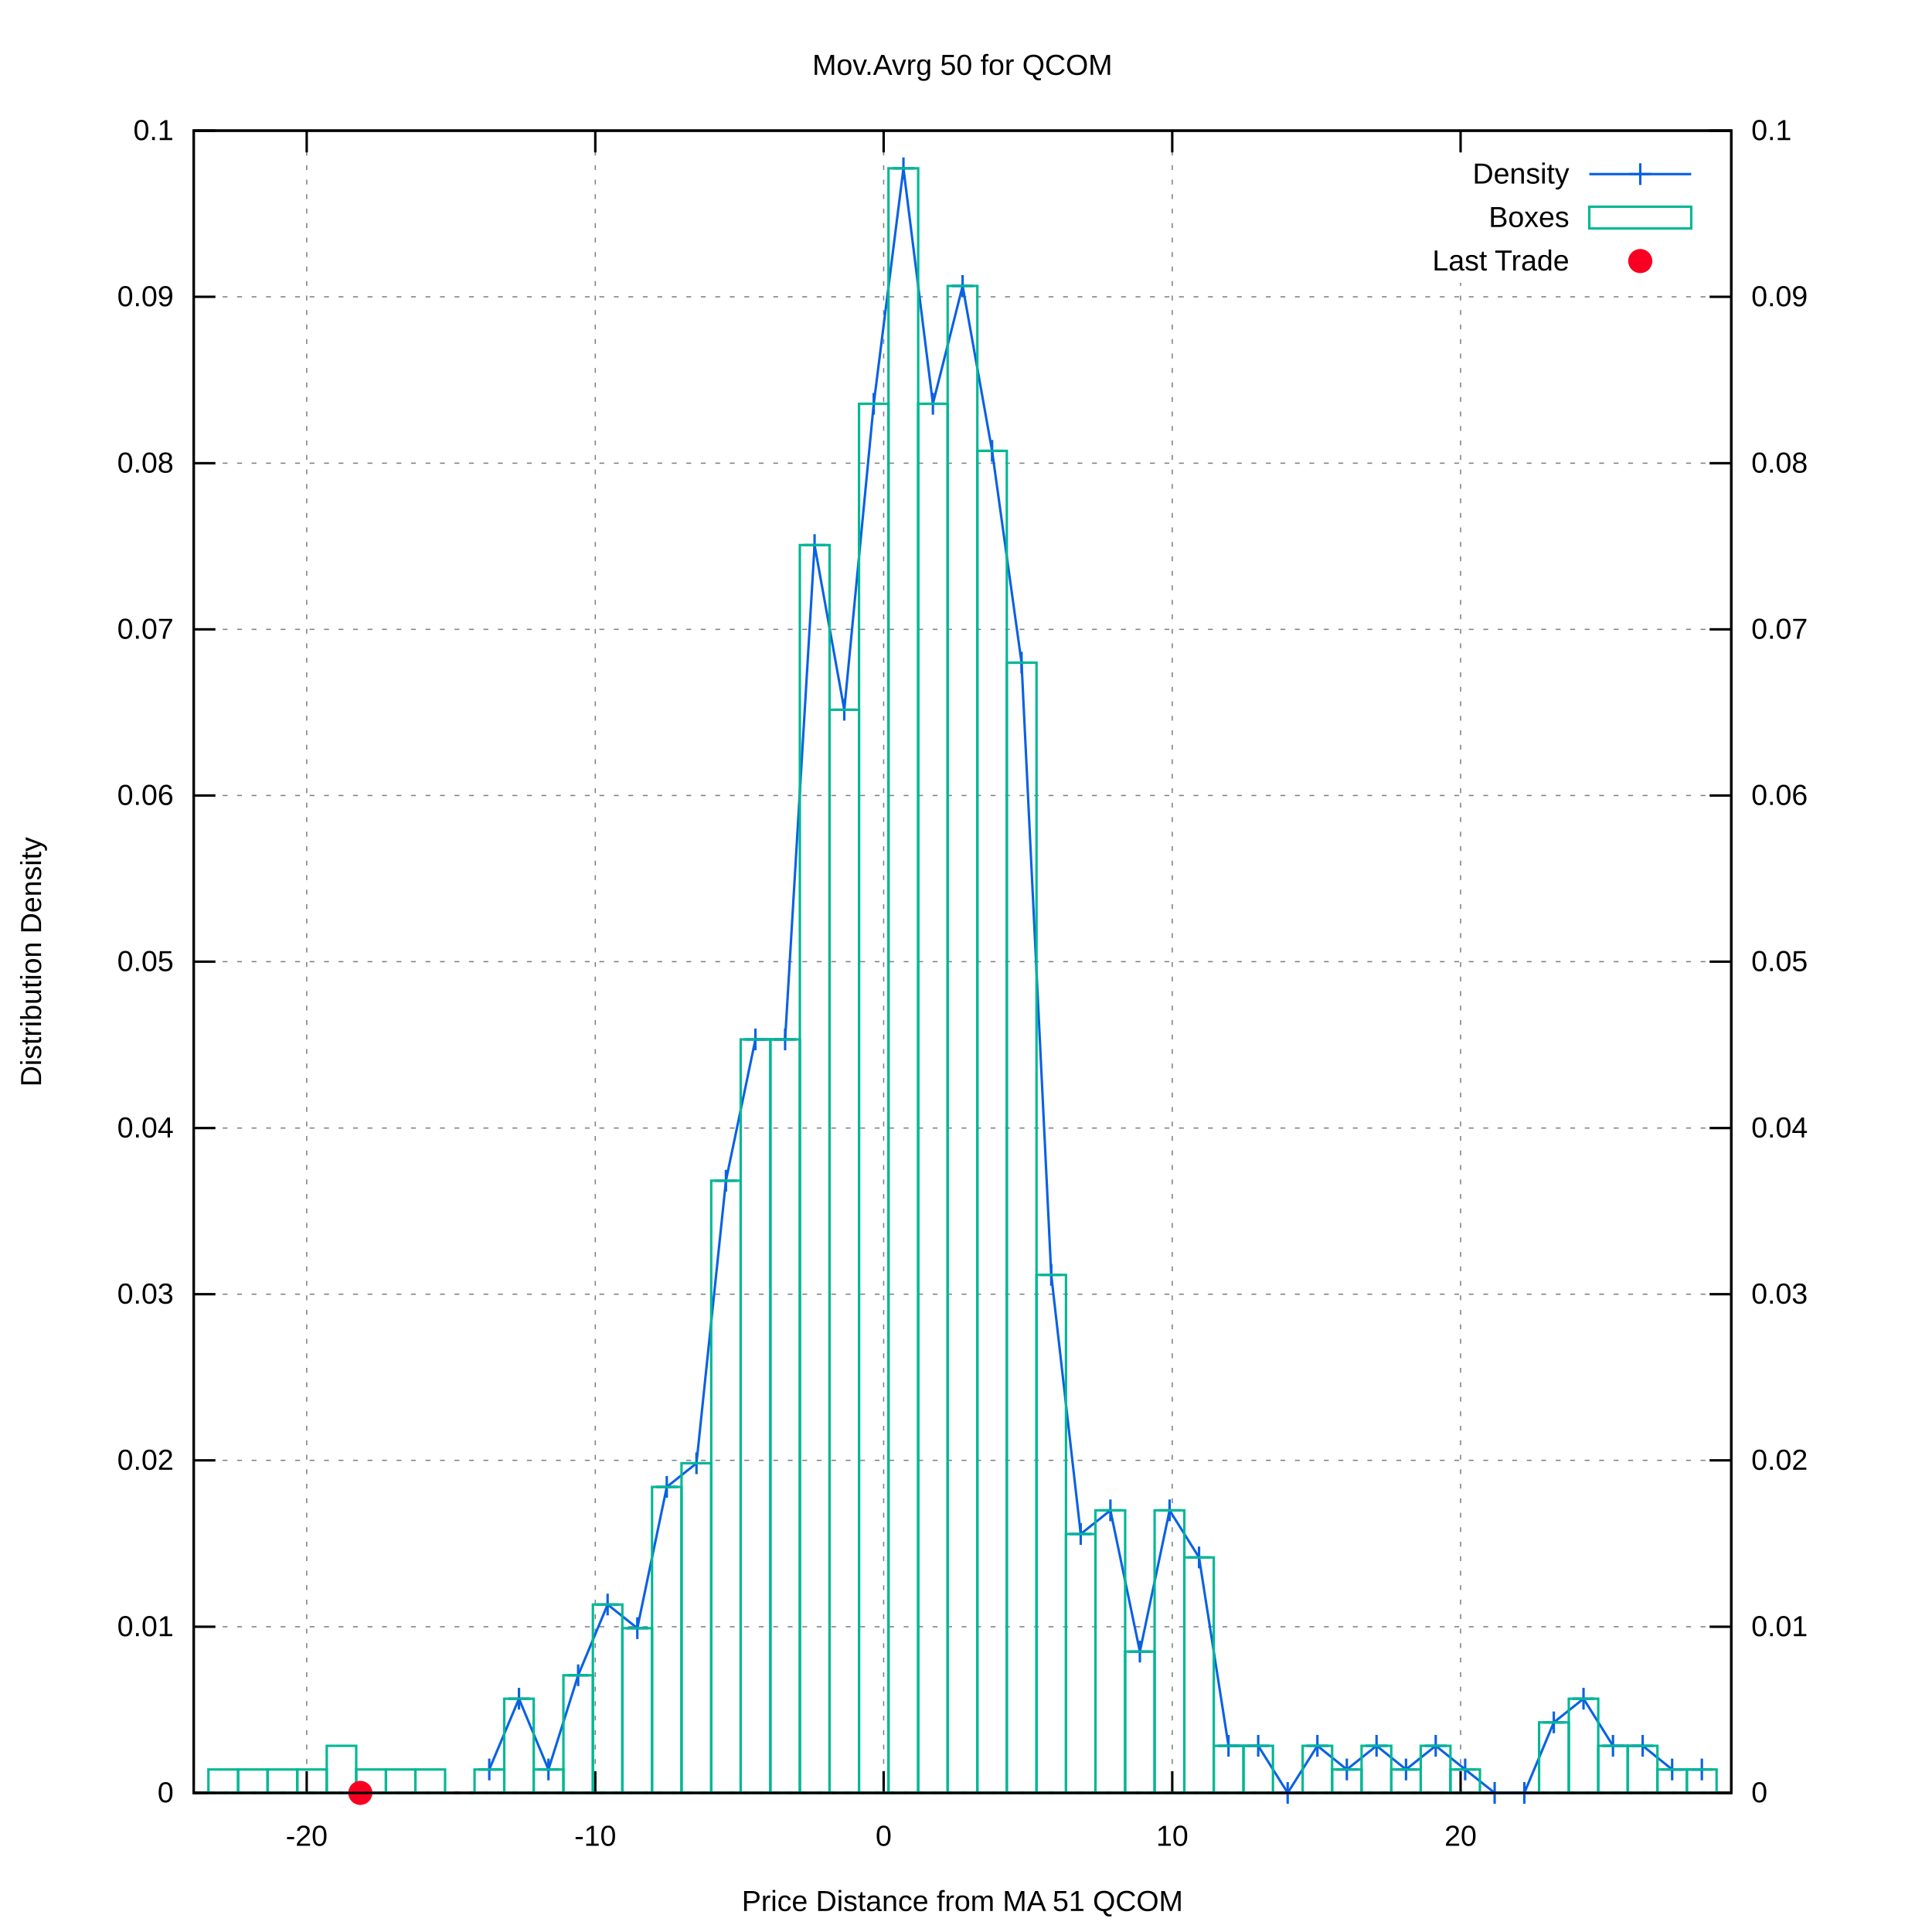
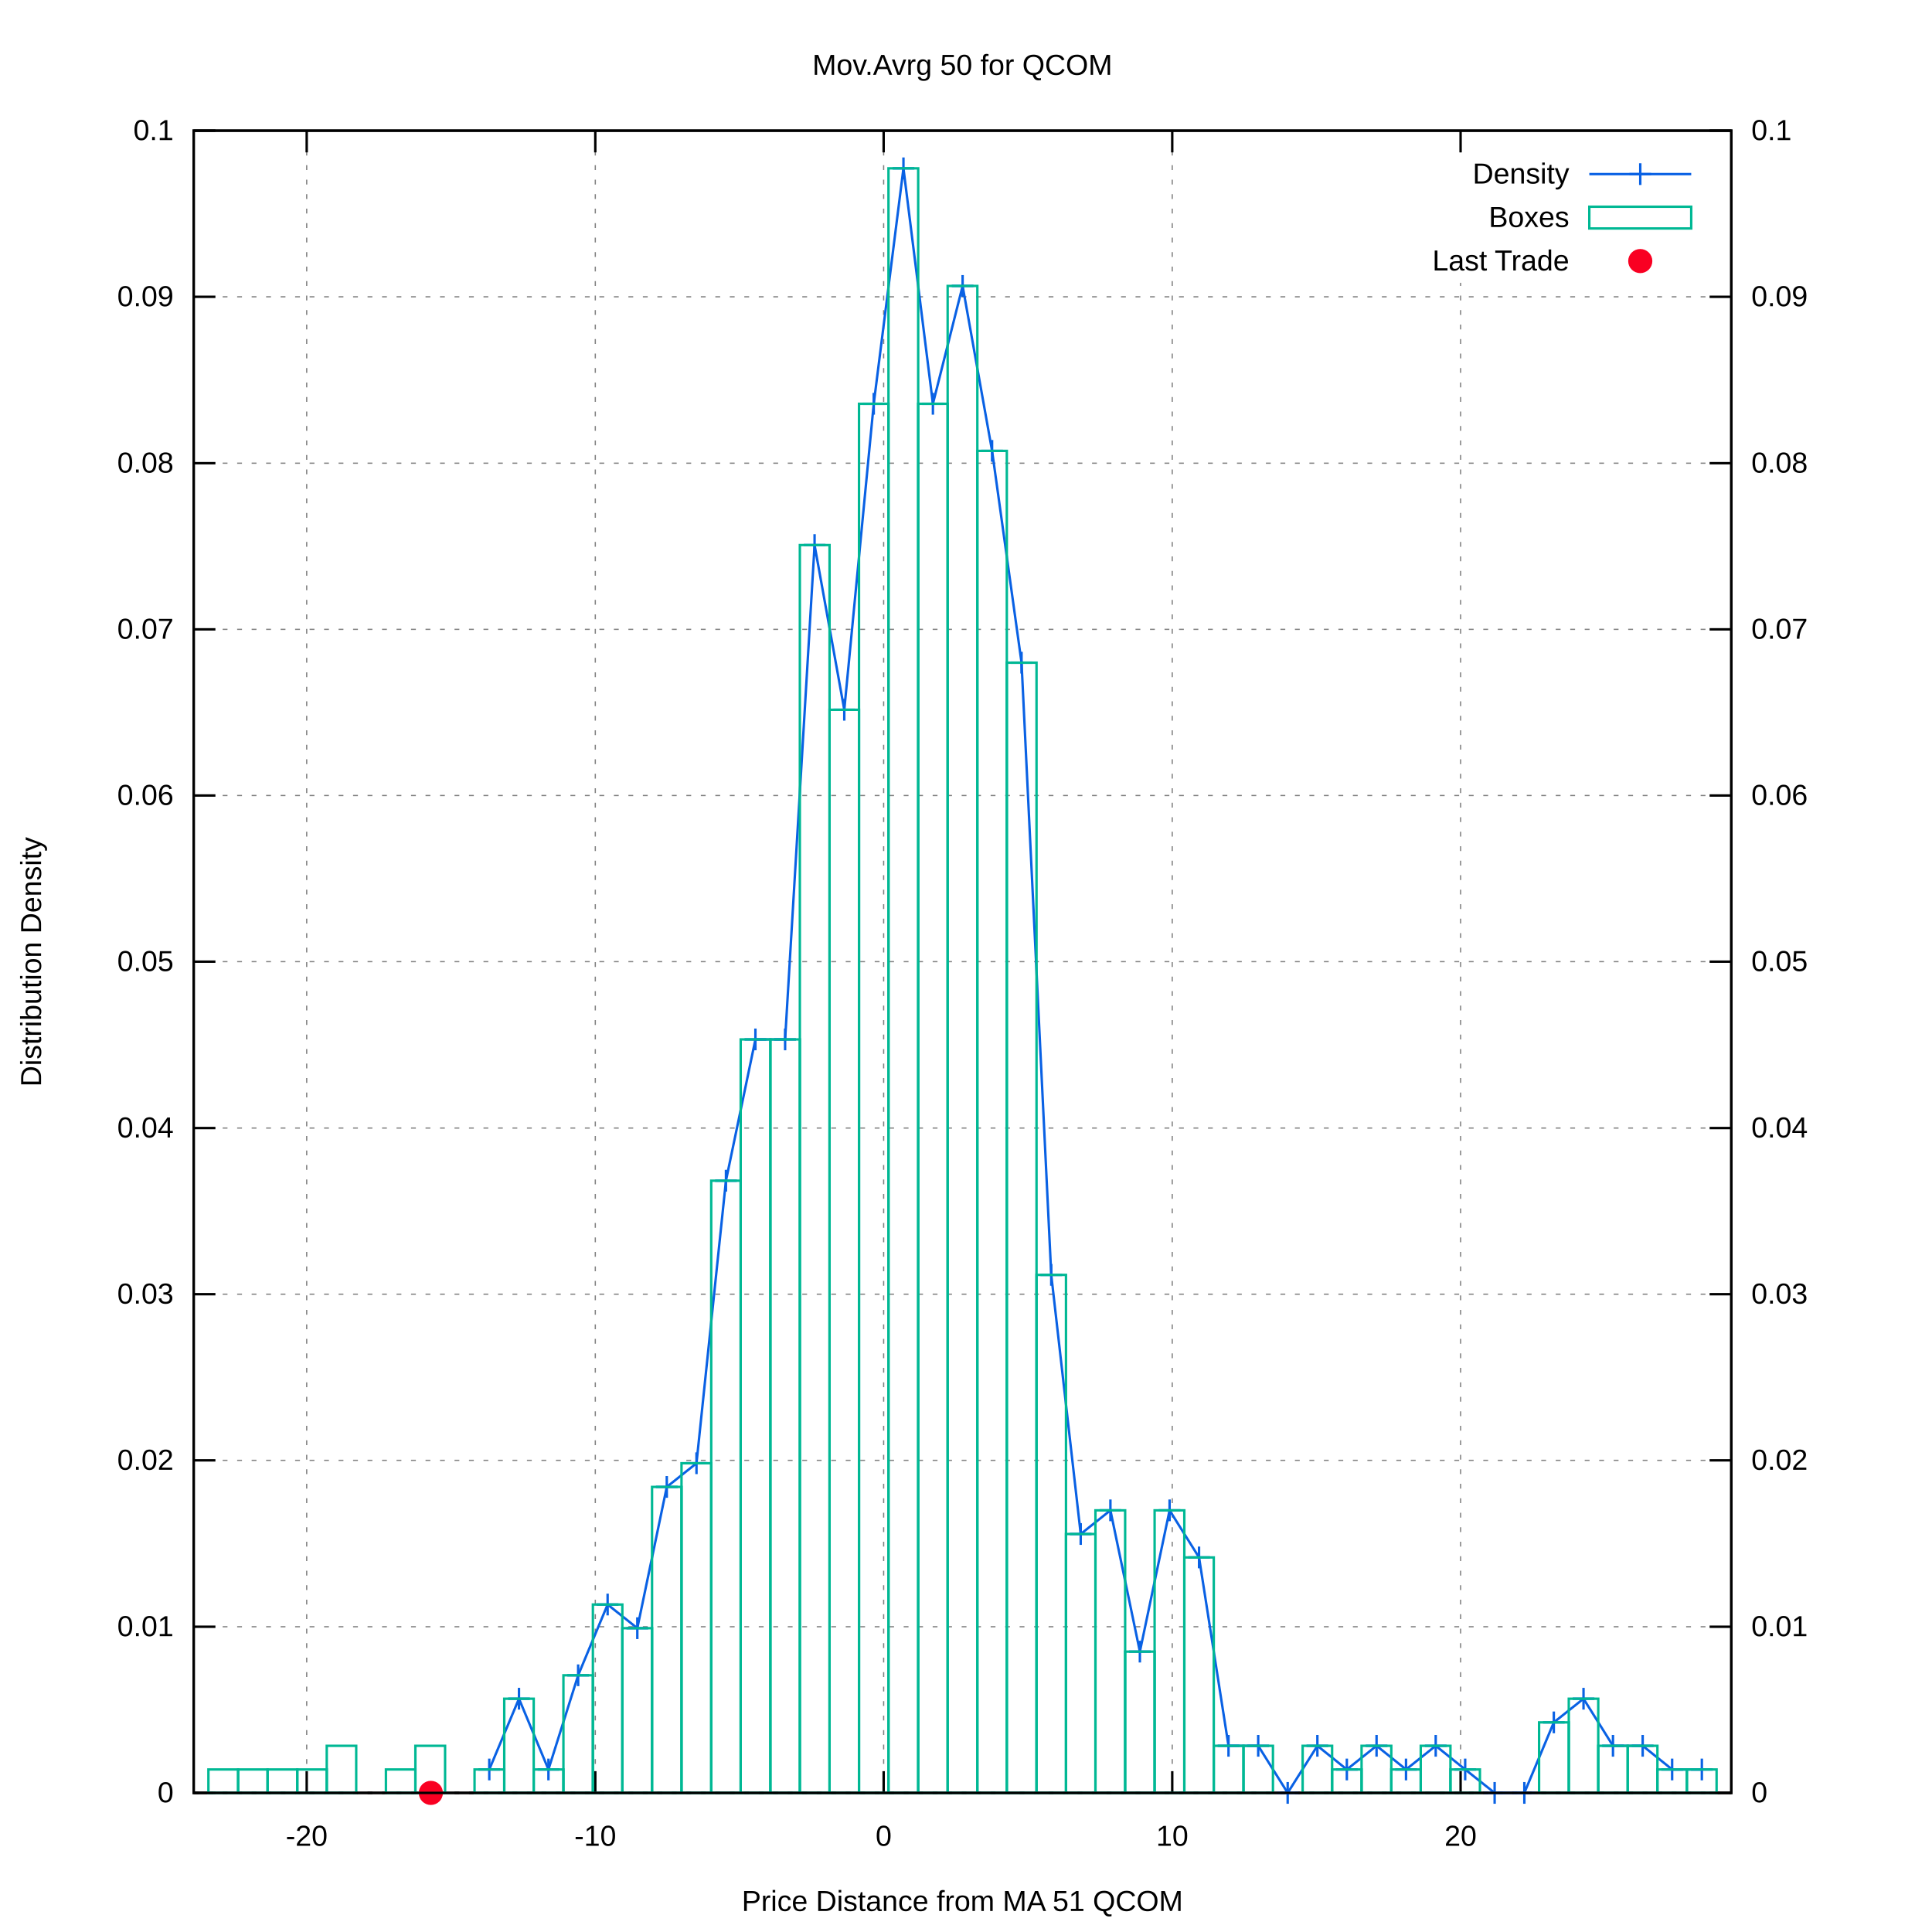
<svg xmlns="http://www.w3.org/2000/svg" xmlns:xlink="http://www.w3.org/1999/xlink" viewBox="0 0 800 800">
  <g id="gnuplot_canvas">
    <rect x="0" y="0" width="800" height="800" fill="#ffffff" />
    <defs>
      <circle id="gpDot" r="0.5" stroke-width="0.5" />
      <path id="gpPt0" stroke-width="0.222" stroke="currentColor" d="M-1,0 h2 M0,-1 v2" />
      <path id="gpPt1" stroke-width="0.222" stroke="currentColor" d="M-1,-1 L1,1 M1,-1 L-1,1" />
      <path id="gpPt2" stroke-width="0.222" stroke="currentColor" d="M-1,0 L1,0 M0,-1 L0,1 M-1,-1 L1,1 M-1,1 L1,-1" />
      <rect id="gpPt3" stroke-width="0.222" stroke="currentColor" x="-1" y="-1" width="2" height="2" />
      <rect id="gpPt4" stroke-width="0.222" stroke="currentColor" fill="currentColor" x="-1" y="-1" width="2" height="2" />
      <circle id="gpPt5" stroke-width="0.222" stroke="currentColor" cx="0" cy="0" r="1" />
      <use xlink:href="#gpPt5" id="gpPt6" fill="currentColor" stroke="none" />
      <path id="gpPt7" stroke-width="0.222" stroke="currentColor" d="M0,-1.33 L-1.33,0.67 L1.33,0.67 z" />
      <use xlink:href="#gpPt7" id="gpPt8" fill="currentColor" stroke="none" />
      <use xlink:href="#gpPt7" id="gpPt9" stroke="currentColor" transform="rotate(180)" />
      <use xlink:href="#gpPt9" id="gpPt10" fill="currentColor" stroke="none" />
      <use xlink:href="#gpPt3" id="gpPt11" stroke="currentColor" transform="rotate(45)" />
      <use xlink:href="#gpPt11" id="gpPt12" fill="currentColor" stroke="none" />
      <path id="gpPt13" stroke-width="0.222" stroke="currentColor" d="M0,1.330 L1.265,0.411 L0.782,-1.067 L-0.782,-1.076 L-1.265,0.411 z" />
      <use xlink:href="#gpPt13" id="gpPt14" fill="currentColor" stroke="none" />
      <filter id="textbox" filterUnits="objectBoundingBox" x="0" y="0" height="1" width="1">
        <feFlood flood-color="#FFFFFF" flood-opacity="1" result="bgnd" />
        <feComposite in="SourceGraphic" in2="bgnd" operator="atop" />
      </filter>
      <filter id="greybox" filterUnits="objectBoundingBox" x="0" y="0" height="1" width="1">
        <feFlood flood-color="lightgrey" flood-opacity="1" result="grey" />
        <feComposite in="SourceGraphic" in2="grey" operator="atop" />
      </filter>
    </defs>
    <g fill="none" color="#FFFFFF" stroke="black" stroke-width="1.00" stroke-linecap="butt" stroke-linejoin="miter">
</g>
    <g fill="none" color="black" stroke="currentColor" stroke-width="1.00" stroke-linecap="butt" stroke-linejoin="miter">
</g>
    <g fill="none" color="black" stroke="black" stroke-width="0.50" stroke-linecap="butt" stroke-linejoin="miter">
</g>
    <g fill="none" color="gray" stroke="currentColor" stroke-width="0.50" stroke-linecap="butt" stroke-linejoin="miter">
      <path stroke="gray" stroke-dasharray="2,4" class="gridline" d="M80.2,742.4 L716.9,742.4  " />
    </g>
    <g fill="none" color="gray" stroke="gray" stroke-width="1.00" stroke-linecap="butt" stroke-linejoin="miter">
</g>
    <g fill="none" color="black" stroke="currentColor" stroke-width="1.00" stroke-linecap="butt" stroke-linejoin="miter">
      <path stroke="black" d="M80.2,742.4 L89.2,742.4  " />
      <g transform="translate(71.9,746.3)" stroke="none" fill="black" font-family="arial" font-size="12.00" text-anchor="end">
        <text>
          <tspan font-family="arial"> 0</tspan>
        </text>
      </g>
    </g>
    <g fill="none" color="black" stroke="currentColor" stroke-width="1.00" stroke-linecap="butt" stroke-linejoin="miter">
</g>
    <g fill="none" color="black" stroke="black" stroke-width="0.50" stroke-linecap="butt" stroke-linejoin="miter">
</g>
    <g fill="none" color="gray" stroke="currentColor" stroke-width="0.50" stroke-linecap="butt" stroke-linejoin="miter">
      <path stroke="gray" stroke-dasharray="2,4" class="gridline" d="M80.2,673.6 L716.9,673.6  " />
    </g>
    <g fill="none" color="gray" stroke="gray" stroke-width="1.00" stroke-linecap="butt" stroke-linejoin="miter">
</g>
    <g fill="none" color="black" stroke="currentColor" stroke-width="1.00" stroke-linecap="butt" stroke-linejoin="miter">
      <path stroke="black" d="M80.2,673.6 L89.2,673.6  " />
      <g transform="translate(71.9,677.5)" stroke="none" fill="black" font-family="arial" font-size="12.00" text-anchor="end">
        <text>
          <tspan font-family="arial"> 0.01</tspan>
        </text>
      </g>
    </g>
    <g fill="none" color="black" stroke="currentColor" stroke-width="1.00" stroke-linecap="butt" stroke-linejoin="miter">
</g>
    <g fill="none" color="black" stroke="black" stroke-width="0.50" stroke-linecap="butt" stroke-linejoin="miter">
</g>
    <g fill="none" color="gray" stroke="currentColor" stroke-width="0.50" stroke-linecap="butt" stroke-linejoin="miter">
      <path stroke="gray" stroke-dasharray="2,4" class="gridline" d="M80.2,604.7 L716.9,604.7  " />
    </g>
    <g fill="none" color="gray" stroke="gray" stroke-width="1.00" stroke-linecap="butt" stroke-linejoin="miter">
</g>
    <g fill="none" color="black" stroke="currentColor" stroke-width="1.00" stroke-linecap="butt" stroke-linejoin="miter">
      <path stroke="black" d="M80.2,604.7 L89.2,604.7  " />
      <g transform="translate(71.9,608.6)" stroke="none" fill="black" font-family="arial" font-size="12.00" text-anchor="end">
        <text>
          <tspan font-family="arial"> 0.02</tspan>
        </text>
      </g>
    </g>
    <g fill="none" color="black" stroke="currentColor" stroke-width="1.00" stroke-linecap="butt" stroke-linejoin="miter">
</g>
    <g fill="none" color="black" stroke="black" stroke-width="0.50" stroke-linecap="butt" stroke-linejoin="miter">
</g>
    <g fill="none" color="gray" stroke="currentColor" stroke-width="0.50" stroke-linecap="butt" stroke-linejoin="miter">
      <path stroke="gray" stroke-dasharray="2,4" class="gridline" d="M80.2,535.9 L716.9,535.9  " />
    </g>
    <g fill="none" color="gray" stroke="gray" stroke-width="1.00" stroke-linecap="butt" stroke-linejoin="miter">
</g>
    <g fill="none" color="black" stroke="currentColor" stroke-width="1.00" stroke-linecap="butt" stroke-linejoin="miter">
      <path stroke="black" d="M80.2,535.9 L89.2,535.9  " />
      <g transform="translate(71.9,539.8)" stroke="none" fill="black" font-family="arial" font-size="12.00" text-anchor="end">
        <text>
          <tspan font-family="arial"> 0.03</tspan>
        </text>
      </g>
    </g>
    <g fill="none" color="black" stroke="currentColor" stroke-width="1.00" stroke-linecap="butt" stroke-linejoin="miter">
</g>
    <g fill="none" color="black" stroke="black" stroke-width="0.50" stroke-linecap="butt" stroke-linejoin="miter">
</g>
    <g fill="none" color="gray" stroke="currentColor" stroke-width="0.50" stroke-linecap="butt" stroke-linejoin="miter">
      <path stroke="gray" stroke-dasharray="2,4" class="gridline" d="M80.2,467.1 L716.9,467.1  " />
    </g>
    <g fill="none" color="gray" stroke="gray" stroke-width="1.00" stroke-linecap="butt" stroke-linejoin="miter">
</g>
    <g fill="none" color="black" stroke="currentColor" stroke-width="1.00" stroke-linecap="butt" stroke-linejoin="miter">
      <path stroke="black" d="M80.2,467.1 L89.2,467.1  " />
      <g transform="translate(71.9,471.0)" stroke="none" fill="black" font-family="arial" font-size="12.00" text-anchor="end">
        <text>
          <tspan font-family="arial"> 0.04</tspan>
        </text>
      </g>
    </g>
    <g fill="none" color="black" stroke="currentColor" stroke-width="1.00" stroke-linecap="butt" stroke-linejoin="miter">
</g>
    <g fill="none" color="black" stroke="black" stroke-width="0.50" stroke-linecap="butt" stroke-linejoin="miter">
</g>
    <g fill="none" color="gray" stroke="currentColor" stroke-width="0.50" stroke-linecap="butt" stroke-linejoin="miter">
      <path stroke="gray" stroke-dasharray="2,4" class="gridline" d="M80.2,398.2 L716.9,398.2  " />
    </g>
    <g fill="none" color="gray" stroke="gray" stroke-width="1.00" stroke-linecap="butt" stroke-linejoin="miter">
</g>
    <g fill="none" color="black" stroke="currentColor" stroke-width="1.00" stroke-linecap="butt" stroke-linejoin="miter">
      <path stroke="black" d="M80.2,398.2 L89.2,398.2  " />
      <g transform="translate(71.9,402.1)" stroke="none" fill="black" font-family="arial" font-size="12.00" text-anchor="end">
        <text>
          <tspan font-family="arial"> 0.05</tspan>
        </text>
      </g>
    </g>
    <g fill="none" color="black" stroke="currentColor" stroke-width="1.00" stroke-linecap="butt" stroke-linejoin="miter">
</g>
    <g fill="none" color="black" stroke="black" stroke-width="0.50" stroke-linecap="butt" stroke-linejoin="miter">
</g>
    <g fill="none" color="gray" stroke="currentColor" stroke-width="0.50" stroke-linecap="butt" stroke-linejoin="miter">
      <path stroke="gray" stroke-dasharray="2,4" class="gridline" d="M80.2,329.4 L716.9,329.4  " />
    </g>
    <g fill="none" color="gray" stroke="gray" stroke-width="1.00" stroke-linecap="butt" stroke-linejoin="miter">
</g>
    <g fill="none" color="black" stroke="currentColor" stroke-width="1.00" stroke-linecap="butt" stroke-linejoin="miter">
      <path stroke="black" d="M80.2,329.4 L89.2,329.4  " />
      <g transform="translate(71.9,333.3)" stroke="none" fill="black" font-family="arial" font-size="12.00" text-anchor="end">
        <text>
          <tspan font-family="arial"> 0.06</tspan>
        </text>
      </g>
    </g>
    <g fill="none" color="black" stroke="currentColor" stroke-width="1.00" stroke-linecap="butt" stroke-linejoin="miter">
</g>
    <g fill="none" color="black" stroke="black" stroke-width="0.50" stroke-linecap="butt" stroke-linejoin="miter">
</g>
    <g fill="none" color="gray" stroke="currentColor" stroke-width="0.50" stroke-linecap="butt" stroke-linejoin="miter">
      <path stroke="gray" stroke-dasharray="2,4" class="gridline" d="M80.2,260.6 L716.9,260.6  " />
    </g>
    <g fill="none" color="gray" stroke="gray" stroke-width="1.00" stroke-linecap="butt" stroke-linejoin="miter">
</g>
    <g fill="none" color="black" stroke="currentColor" stroke-width="1.00" stroke-linecap="butt" stroke-linejoin="miter">
      <path stroke="black" d="M80.2,260.6 L89.2,260.6  " />
      <g transform="translate(71.9,264.5)" stroke="none" fill="black" font-family="arial" font-size="12.00" text-anchor="end">
        <text>
          <tspan font-family="arial"> 0.07</tspan>
        </text>
      </g>
    </g>
    <g fill="none" color="black" stroke="currentColor" stroke-width="1.00" stroke-linecap="butt" stroke-linejoin="miter">
</g>
    <g fill="none" color="black" stroke="black" stroke-width="0.50" stroke-linecap="butt" stroke-linejoin="miter">
</g>
    <g fill="none" color="gray" stroke="currentColor" stroke-width="0.50" stroke-linecap="butt" stroke-linejoin="miter">
      <path stroke="gray" stroke-dasharray="2,4" class="gridline" d="M80.2,191.8 L716.9,191.8  " />
    </g>
    <g fill="none" color="gray" stroke="gray" stroke-width="1.00" stroke-linecap="butt" stroke-linejoin="miter">
</g>
    <g fill="none" color="black" stroke="currentColor" stroke-width="1.00" stroke-linecap="butt" stroke-linejoin="miter">
      <path stroke="black" d="M80.2,191.8 L89.2,191.8  " />
      <g transform="translate(71.9,195.7)" stroke="none" fill="black" font-family="arial" font-size="12.00" text-anchor="end">
        <text>
          <tspan font-family="arial"> 0.08</tspan>
        </text>
      </g>
    </g>
    <g fill="none" color="black" stroke="currentColor" stroke-width="1.00" stroke-linecap="butt" stroke-linejoin="miter">
</g>
    <g fill="none" color="black" stroke="black" stroke-width="0.50" stroke-linecap="butt" stroke-linejoin="miter">
</g>
    <g fill="none" color="gray" stroke="currentColor" stroke-width="0.50" stroke-linecap="butt" stroke-linejoin="miter">
      <path stroke="gray" stroke-dasharray="2,4" class="gridline" d="M80.2,122.9 L716.9,122.9  " />
    </g>
    <g fill="none" color="gray" stroke="gray" stroke-width="1.00" stroke-linecap="butt" stroke-linejoin="miter">
</g>
    <g fill="none" color="black" stroke="currentColor" stroke-width="1.00" stroke-linecap="butt" stroke-linejoin="miter">
      <path stroke="black" d="M80.2,122.9 L89.2,122.9  " />
      <g transform="translate(71.9,126.8)" stroke="none" fill="black" font-family="arial" font-size="12.00" text-anchor="end">
        <text>
          <tspan font-family="arial"> 0.09</tspan>
        </text>
      </g>
    </g>
    <g fill="none" color="black" stroke="currentColor" stroke-width="1.00" stroke-linecap="butt" stroke-linejoin="miter">
</g>
    <g fill="none" color="black" stroke="black" stroke-width="0.50" stroke-linecap="butt" stroke-linejoin="miter">
</g>
    <g fill="none" color="gray" stroke="currentColor" stroke-width="0.50" stroke-linecap="butt" stroke-linejoin="miter">
      <path stroke="gray" stroke-dasharray="2,4" class="gridline" d="M80.2,54.1 L716.9,54.1  " />
    </g>
    <g fill="none" color="gray" stroke="gray" stroke-width="1.00" stroke-linecap="butt" stroke-linejoin="miter">
</g>
    <g fill="none" color="black" stroke="currentColor" stroke-width="1.00" stroke-linecap="butt" stroke-linejoin="miter">
      <path stroke="black" d="M80.2,54.1 L89.2,54.1  " />
      <g transform="translate(71.9,58.0)" stroke="none" fill="black" font-family="arial" font-size="12.00" text-anchor="end">
        <text>
          <tspan font-family="arial"> 0.1</tspan>
        </text>
      </g>
    </g>
    <g fill="none" color="black" stroke="currentColor" stroke-width="1.00" stroke-linecap="butt" stroke-linejoin="miter">
</g>
    <g fill="none" color="black" stroke="black" stroke-width="0.50" stroke-linecap="butt" stroke-linejoin="miter">
</g>
    <g fill="none" color="gray" stroke="currentColor" stroke-width="0.50" stroke-linecap="butt" stroke-linejoin="miter">
      <path stroke="gray" stroke-dasharray="2,4" class="gridline" d="M127.0,742.4 L127.0,54.1  " />
    </g>
    <g fill="none" color="gray" stroke="gray" stroke-width="1.00" stroke-linecap="butt" stroke-linejoin="miter">
</g>
    <g fill="none" color="black" stroke="currentColor" stroke-width="1.00" stroke-linecap="butt" stroke-linejoin="miter">
      <path stroke="black" d="M127.0,742.4 L127.0,733.4 M127.0,54.1 L127.0,63.1  " />
      <g transform="translate(127.0,764.3)" stroke="none" fill="black" font-family="arial" font-size="12.00" text-anchor="middle">
        <text>
          <tspan font-family="arial">-20</tspan>
        </text>
      </g>
    </g>
    <g fill="none" color="black" stroke="currentColor" stroke-width="1.00" stroke-linecap="butt" stroke-linejoin="miter">
</g>
    <g fill="none" color="black" stroke="black" stroke-width="0.50" stroke-linecap="butt" stroke-linejoin="miter">
</g>
    <g fill="none" color="gray" stroke="currentColor" stroke-width="0.50" stroke-linecap="butt" stroke-linejoin="miter">
      <path stroke="gray" stroke-dasharray="2,4" class="gridline" d="M246.5,742.4 L246.5,54.1  " />
    </g>
    <g fill="none" color="gray" stroke="gray" stroke-width="1.00" stroke-linecap="butt" stroke-linejoin="miter">
</g>
    <g fill="none" color="black" stroke="currentColor" stroke-width="1.00" stroke-linecap="butt" stroke-linejoin="miter">
      <path stroke="black" d="M246.5,742.4 L246.5,733.4 M246.5,54.1 L246.5,63.1  " />
      <g transform="translate(246.5,764.3)" stroke="none" fill="black" font-family="arial" font-size="12.00" text-anchor="middle">
        <text>
          <tspan font-family="arial">-10</tspan>
        </text>
      </g>
    </g>
    <g fill="none" color="black" stroke="currentColor" stroke-width="1.00" stroke-linecap="butt" stroke-linejoin="miter">
</g>
    <g fill="none" color="black" stroke="black" stroke-width="0.50" stroke-linecap="butt" stroke-linejoin="miter">
</g>
    <g fill="none" color="gray" stroke="currentColor" stroke-width="0.50" stroke-linecap="butt" stroke-linejoin="miter">
      <path stroke="gray" stroke-dasharray="2,4" class="gridline" d="M365.9,742.4 L365.9,54.1  " />
    </g>
    <g fill="none" color="gray" stroke="gray" stroke-width="1.00" stroke-linecap="butt" stroke-linejoin="miter">
</g>
    <g fill="none" color="black" stroke="currentColor" stroke-width="1.00" stroke-linecap="butt" stroke-linejoin="miter">
      <path stroke="black" d="M365.9,742.4 L365.9,733.4 M365.9,54.1 L365.9,63.1  " />
      <g transform="translate(365.9,764.3)" stroke="none" fill="black" font-family="arial" font-size="12.00" text-anchor="middle">
        <text>
          <tspan font-family="arial"> 0</tspan>
        </text>
      </g>
    </g>
    <g fill="none" color="black" stroke="currentColor" stroke-width="1.00" stroke-linecap="butt" stroke-linejoin="miter">
</g>
    <g fill="none" color="black" stroke="black" stroke-width="0.50" stroke-linecap="butt" stroke-linejoin="miter">
</g>
    <g fill="none" color="gray" stroke="currentColor" stroke-width="0.50" stroke-linecap="butt" stroke-linejoin="miter">
      <path stroke="gray" stroke-dasharray="2,4" class="gridline" d="M485.4,742.4 L485.4,54.1  " />
    </g>
    <g fill="none" color="gray" stroke="gray" stroke-width="1.00" stroke-linecap="butt" stroke-linejoin="miter">
</g>
    <g fill="none" color="black" stroke="currentColor" stroke-width="1.00" stroke-linecap="butt" stroke-linejoin="miter">
      <path stroke="black" d="M485.4,742.4 L485.4,733.4 M485.4,54.1 L485.4,63.1  " />
      <g transform="translate(485.4,764.3)" stroke="none" fill="black" font-family="arial" font-size="12.00" text-anchor="middle">
        <text>
          <tspan font-family="arial"> 10</tspan>
        </text>
      </g>
    </g>
    <g fill="none" color="black" stroke="currentColor" stroke-width="1.00" stroke-linecap="butt" stroke-linejoin="miter">
</g>
    <g fill="none" color="black" stroke="black" stroke-width="0.50" stroke-linecap="butt" stroke-linejoin="miter">
</g>
    <g fill="none" color="gray" stroke="currentColor" stroke-width="0.50" stroke-linecap="butt" stroke-linejoin="miter">
      <path stroke="gray" stroke-dasharray="2,4" class="gridline" d="M604.8,742.4 L604.8,117.1 M604.8,63.1 L604.8,54.1  " />
    </g>
    <g fill="none" color="gray" stroke="gray" stroke-width="1.00" stroke-linecap="butt" stroke-linejoin="miter">
</g>
    <g fill="none" color="black" stroke="currentColor" stroke-width="1.00" stroke-linecap="butt" stroke-linejoin="miter">
      <path stroke="black" d="M604.8,742.4 L604.8,733.4 M604.8,54.1 L604.8,63.1  " />
      <g transform="translate(604.8,764.3)" stroke="none" fill="black" font-family="arial" font-size="12.00" text-anchor="middle">
        <text>
          <tspan font-family="arial"> 20</tspan>
        </text>
      </g>
    </g>
    <g fill="none" color="black" stroke="currentColor" stroke-width="1.00" stroke-linecap="butt" stroke-linejoin="miter">
      <path stroke="black" d="M716.9,742.4 L707.9,742.4  " />
      <g transform="translate(725.2,746.3)" stroke="none" fill="black" font-family="arial" font-size="12.00" text-anchor="start">
        <text>
          <tspan font-family="arial"> 0</tspan>
        </text>
      </g>
    </g>
    <g fill="none" color="black" stroke="currentColor" stroke-width="1.00" stroke-linecap="butt" stroke-linejoin="miter">
      <path stroke="black" d="M716.9,673.6 L707.9,673.6  " />
      <g transform="translate(725.2,677.5)" stroke="none" fill="black" font-family="arial" font-size="12.00" text-anchor="start">
        <text>
          <tspan font-family="arial"> 0.01</tspan>
        </text>
      </g>
    </g>
    <g fill="none" color="black" stroke="currentColor" stroke-width="1.00" stroke-linecap="butt" stroke-linejoin="miter">
      <path stroke="black" d="M716.9,604.7 L707.9,604.7  " />
      <g transform="translate(725.2,608.6)" stroke="none" fill="black" font-family="arial" font-size="12.00" text-anchor="start">
        <text>
          <tspan font-family="arial"> 0.02</tspan>
        </text>
      </g>
    </g>
    <g fill="none" color="black" stroke="currentColor" stroke-width="1.00" stroke-linecap="butt" stroke-linejoin="miter">
      <path stroke="black" d="M716.9,535.9 L707.9,535.9  " />
      <g transform="translate(725.2,539.8)" stroke="none" fill="black" font-family="arial" font-size="12.00" text-anchor="start">
        <text>
          <tspan font-family="arial"> 0.03</tspan>
        </text>
      </g>
    </g>
    <g fill="none" color="black" stroke="currentColor" stroke-width="1.00" stroke-linecap="butt" stroke-linejoin="miter">
      <path stroke="black" d="M716.9,467.1 L707.9,467.1  " />
      <g transform="translate(725.2,471.0)" stroke="none" fill="black" font-family="arial" font-size="12.00" text-anchor="start">
        <text>
          <tspan font-family="arial"> 0.04</tspan>
        </text>
      </g>
    </g>
    <g fill="none" color="black" stroke="currentColor" stroke-width="1.00" stroke-linecap="butt" stroke-linejoin="miter">
      <path stroke="black" d="M716.9,398.2 L707.9,398.2  " />
      <g transform="translate(725.2,402.1)" stroke="none" fill="black" font-family="arial" font-size="12.00" text-anchor="start">
        <text>
          <tspan font-family="arial"> 0.05</tspan>
        </text>
      </g>
    </g>
    <g fill="none" color="black" stroke="currentColor" stroke-width="1.00" stroke-linecap="butt" stroke-linejoin="miter">
      <path stroke="black" d="M716.9,329.4 L707.9,329.4  " />
      <g transform="translate(725.2,333.3)" stroke="none" fill="black" font-family="arial" font-size="12.00" text-anchor="start">
        <text>
          <tspan font-family="arial"> 0.06</tspan>
        </text>
      </g>
    </g>
    <g fill="none" color="black" stroke="currentColor" stroke-width="1.00" stroke-linecap="butt" stroke-linejoin="miter">
      <path stroke="black" d="M716.9,260.6 L707.9,260.6  " />
      <g transform="translate(725.2,264.5)" stroke="none" fill="black" font-family="arial" font-size="12.00" text-anchor="start">
        <text>
          <tspan font-family="arial"> 0.07</tspan>
        </text>
      </g>
    </g>
    <g fill="none" color="black" stroke="currentColor" stroke-width="1.00" stroke-linecap="butt" stroke-linejoin="miter">
      <path stroke="black" d="M716.9,191.8 L707.9,191.8  " />
      <g transform="translate(725.2,195.7)" stroke="none" fill="black" font-family="arial" font-size="12.00" text-anchor="start">
        <text>
          <tspan font-family="arial"> 0.08</tspan>
        </text>
      </g>
    </g>
    <g fill="none" color="black" stroke="currentColor" stroke-width="1.00" stroke-linecap="butt" stroke-linejoin="miter">
      <path stroke="black" d="M716.9,122.9 L707.9,122.9  " />
      <g transform="translate(725.2,126.8)" stroke="none" fill="black" font-family="arial" font-size="12.00" text-anchor="start">
        <text>
          <tspan font-family="arial"> 0.09</tspan>
        </text>
      </g>
    </g>
    <g fill="none" color="black" stroke="currentColor" stroke-width="1.00" stroke-linecap="butt" stroke-linejoin="miter">
      <path stroke="black" d="M716.9,54.1 L707.9,54.1  " />
      <g transform="translate(725.2,58.0)" stroke="none" fill="black" font-family="arial" font-size="12.00" text-anchor="start">
        <text>
          <tspan font-family="arial"> 0.1</tspan>
        </text>
      </g>
    </g>
    <g fill="none" color="black" stroke="currentColor" stroke-width="1.00" stroke-linecap="butt" stroke-linejoin="miter">
</g>
    <g fill="none" color="gray" stroke="currentColor" stroke-width="1.00" stroke-linecap="butt" stroke-linejoin="miter">
      <path stroke="black" stroke-dasharray="2,4" d="M80.2,742.4 L716.9,742.4  " />
    </g>
    <g fill="none" color="black" stroke="currentColor" stroke-width="1.00" stroke-linecap="butt" stroke-linejoin="miter">
      <path stroke="black" d="M80.2,54.1 L80.2,742.4 L716.9,742.4 L716.9,54.1 L80.2,54.1 Z  " />
    </g>
    <g fill="none" color="black" stroke="currentColor" stroke-width="1.00" stroke-linecap="butt" stroke-linejoin="miter">
      <g transform="translate(17.0,398.3) rotate(270)" stroke="none" fill="black" font-family="arial" font-size="12.00" text-anchor="middle">
        <text>
          <tspan font-family="arial">Distribution Density</tspan>
        </text>
      </g>
    </g>
    <g fill="none" color="black" stroke="currentColor" stroke-width="1.00" stroke-linecap="butt" stroke-linejoin="miter">
      <g transform="translate(398.5,791.3)" stroke="none" fill="black" font-family="arial" font-size="12.00" text-anchor="middle">
        <text>
          <tspan font-family="arial">Price Distance from MA 51 QCOM</tspan>
        </text>
      </g>
    </g>
    <g fill="none" color="black" stroke="currentColor" stroke-width="1.00" stroke-linecap="butt" stroke-linejoin="miter">
      <g transform="translate(398.5,31.0)" stroke="none" fill="black" font-family="arial" font-size="12.00" text-anchor="middle">
        <text>
          <tspan font-family="arial">Mov.Avrg 50 for QCOM </tspan>
        </text>
      </g>
    </g>
    <g id="gnuplot_plot_1">
      <g fill="none" color="black" stroke="currentColor" stroke-width="1.00" stroke-linecap="butt" stroke-linejoin="miter">
        <g transform="translate(649.8,76.0)" stroke="none" fill="black" font-family="arial" font-size="12.00" text-anchor="end">
          <text>
            <tspan font-family="arial">Density</tspan>
          </text>
        </g>
      </g>
      <g fill="none" color="black" stroke="currentColor" stroke-width="1.00" stroke-linecap="butt" stroke-linejoin="miter">
        <path stroke="rgb(  9,  97, 228)" d="M658.1,72.1 L700.3,72.1 M202.6,732.7 L214.9,703.4 L227.1,732.7 L239.4,693.7 L251.6,664.4 L263.9,674.2   L276.1,615.7 L288.4,605.9 L300.6,488.9 L312.8,430.4 L325.1,430.4 L337.3,225.7 L349.6,293.9 L361.8,167.2   L374.1,69.7 L386.3,167.2 L398.6,118.4 L410.8,186.7 L423.0,274.4 L435.3,527.9 L447.5,635.2 L459.8,625.4   L472.0,683.9 L484.3,625.4 L496.5,644.9 L508.7,722.9 L521.0,722.9 L533.2,742.4 L545.5,722.9 L557.7,732.7   L570.0,722.9 L582.2,732.7 L594.5,722.9 L606.7,732.7 L618.9,742.4 L631.2,742.4 L643.4,713.2 L655.7,703.4   L667.9,722.9 L680.2,722.9 L692.4,732.7 L704.7,732.7  " />
        <use xlink:href="#gpPt0" transform="translate(202.6,732.7) scale(4.50)" color="rgb(  9,  97, 228)" />
        <use xlink:href="#gpPt0" transform="translate(214.9,703.4) scale(4.50)" color="rgb(  9,  97, 228)" />
        <use xlink:href="#gpPt0" transform="translate(227.1,732.7) scale(4.50)" color="rgb(  9,  97, 228)" />
        <use xlink:href="#gpPt0" transform="translate(239.4,693.7) scale(4.50)" color="rgb(  9,  97, 228)" />
        <use xlink:href="#gpPt0" transform="translate(251.6,664.4) scale(4.50)" color="rgb(  9,  97, 228)" />
        <use xlink:href="#gpPt0" transform="translate(263.9,674.2) scale(4.50)" color="rgb(  9,  97, 228)" />
        <use xlink:href="#gpPt0" transform="translate(276.1,615.7) scale(4.50)" color="rgb(  9,  97, 228)" />
        <use xlink:href="#gpPt0" transform="translate(288.4,605.9) scale(4.50)" color="rgb(  9,  97, 228)" />
        <use xlink:href="#gpPt0" transform="translate(300.6,488.9) scale(4.50)" color="rgb(  9,  97, 228)" />
        <use xlink:href="#gpPt0" transform="translate(312.8,430.4) scale(4.50)" color="rgb(  9,  97, 228)" />
        <use xlink:href="#gpPt0" transform="translate(325.1,430.4) scale(4.50)" color="rgb(  9,  97, 228)" />
        <use xlink:href="#gpPt0" transform="translate(337.3,225.7) scale(4.50)" color="rgb(  9,  97, 228)" />
        <use xlink:href="#gpPt0" transform="translate(349.6,293.9) scale(4.50)" color="rgb(  9,  97, 228)" />
        <use xlink:href="#gpPt0" transform="translate(361.8,167.2) scale(4.50)" color="rgb(  9,  97, 228)" />
        <use xlink:href="#gpPt0" transform="translate(374.1,69.7) scale(4.50)" color="rgb(  9,  97, 228)" />
        <use xlink:href="#gpPt0" transform="translate(386.3,167.2) scale(4.50)" color="rgb(  9,  97, 228)" />
        <use xlink:href="#gpPt0" transform="translate(398.6,118.4) scale(4.50)" color="rgb(  9,  97, 228)" />
        <use xlink:href="#gpPt0" transform="translate(410.8,186.7) scale(4.50)" color="rgb(  9,  97, 228)" />
        <use xlink:href="#gpPt0" transform="translate(423.0,274.4) scale(4.50)" color="rgb(  9,  97, 228)" />
        <use xlink:href="#gpPt0" transform="translate(435.3,527.9) scale(4.50)" color="rgb(  9,  97, 228)" />
        <use xlink:href="#gpPt0" transform="translate(447.5,635.2) scale(4.50)" color="rgb(  9,  97, 228)" />
        <use xlink:href="#gpPt0" transform="translate(459.8,625.4) scale(4.50)" color="rgb(  9,  97, 228)" />
        <use xlink:href="#gpPt0" transform="translate(472.0,683.9) scale(4.50)" color="rgb(  9,  97, 228)" />
        <use xlink:href="#gpPt0" transform="translate(484.3,625.4) scale(4.50)" color="rgb(  9,  97, 228)" />
        <use xlink:href="#gpPt0" transform="translate(496.5,644.9) scale(4.50)" color="rgb(  9,  97, 228)" />
        <use xlink:href="#gpPt0" transform="translate(508.7,722.9) scale(4.50)" color="rgb(  9,  97, 228)" />
        <use xlink:href="#gpPt0" transform="translate(521.0,722.9) scale(4.50)" color="rgb(  9,  97, 228)" />
        <use xlink:href="#gpPt0" transform="translate(533.2,742.4) scale(4.50)" color="rgb(  9,  97, 228)" />
        <use xlink:href="#gpPt0" transform="translate(545.5,722.9) scale(4.50)" color="rgb(  9,  97, 228)" />
        <use xlink:href="#gpPt0" transform="translate(557.7,732.7) scale(4.50)" color="rgb(  9,  97, 228)" />
        <use xlink:href="#gpPt0" transform="translate(570.0,722.9) scale(4.50)" color="rgb(  9,  97, 228)" />
        <use xlink:href="#gpPt0" transform="translate(582.2,732.7) scale(4.50)" color="rgb(  9,  97, 228)" />
        <use xlink:href="#gpPt0" transform="translate(594.5,722.9) scale(4.50)" color="rgb(  9,  97, 228)" />
        <use xlink:href="#gpPt0" transform="translate(606.7,732.7) scale(4.50)" color="rgb(  9,  97, 228)" />
        <use xlink:href="#gpPt0" transform="translate(618.9,742.4) scale(4.50)" color="rgb(  9,  97, 228)" />
        <use xlink:href="#gpPt0" transform="translate(631.2,742.4) scale(4.50)" color="rgb(  9,  97, 228)" />
        <use xlink:href="#gpPt0" transform="translate(643.4,713.2) scale(4.50)" color="rgb(  9,  97, 228)" />
        <use xlink:href="#gpPt0" transform="translate(655.7,703.4) scale(4.50)" color="rgb(  9,  97, 228)" />
        <use xlink:href="#gpPt0" transform="translate(667.9,722.9) scale(4.50)" color="rgb(  9,  97, 228)" />
        <use xlink:href="#gpPt0" transform="translate(680.2,722.9) scale(4.50)" color="rgb(  9,  97, 228)" />
        <use xlink:href="#gpPt0" transform="translate(692.4,732.7) scale(4.50)" color="rgb(  9,  97, 228)" />
        <use xlink:href="#gpPt0" transform="translate(704.7,732.7) scale(4.50)" color="rgb(  9,  97, 228)" />
        <use xlink:href="#gpPt0" transform="translate(679.2,72.1) scale(4.50)" color="rgb(  9,  97, 228)" />
      </g>
    </g>
    <g id="gnuplot_plot_2">
      <g fill="none" color="black" stroke="currentColor" stroke-width="1.00" stroke-linecap="butt" stroke-linejoin="miter">
        <g transform="translate(649.8,94.0)" stroke="none" fill="black" font-family="arial" font-size="12.00" text-anchor="end">
          <text>
            <tspan font-family="arial">Boxes</tspan>
          </text>
        </g>
      </g>
      <g fill="none" color="black" stroke="currentColor" stroke-width="1.00" stroke-linecap="butt" stroke-linejoin="miter">
        <path stroke="rgb(  0, 184, 148)" d="M658.1,94.6 L700.3,94.6 L700.3,85.6 L658.1,85.6 L658.1,94.6 Z  " />
        <path stroke="rgb(  0, 184, 148)" d="M86.3,742.4 L86.3,732.7 L98.6,732.7 L98.6,742.4 L86.3,742.4 Z  " />
        <path stroke="rgb(  0, 184, 148)" d="M98.6,742.4 L98.6,732.7 L110.8,732.7 L110.8,742.4 L98.6,742.4 Z  " />
        <path stroke="rgb(  0, 184, 148)" d="M110.8,742.4 L110.8,732.7 L123.1,732.7 L123.1,742.4 L110.8,742.4 Z  " />
        <path stroke="rgb(  0, 184, 148)" d="M123.1,742.4 L123.1,732.7 L135.3,732.7 L135.3,742.4 L123.1,742.4 Z  " />
        <path stroke="rgb(  0, 184, 148)" d="M135.3,742.4 L135.3,722.9 L147.5,722.9 L147.5,742.4 L135.3,742.4 Z  " />
-         <path stroke="rgb(  0, 184, 148)" d="M147.5,742.4 L147.5,732.7 L159.8,732.7 L159.8,742.4 L147.5,742.4 Z  " />
        <path stroke="rgb(  0, 184, 148)" d="M159.8,742.4 L159.8,732.7 L172.0,732.7 L172.0,742.4 L159.8,742.4 Z  " />
-         <path stroke="rgb(  0, 184, 148)" d="M172.0,742.4 L172.0,732.7 L184.3,732.7 L184.3,742.4 L172.0,742.4 Z  " />
+         <path stroke="rgb(  0, 184, 148)" d="M172.0,742.4 L172.0,722.9 L184.3,722.9 L184.3,742.4 L172.0,742.4 Z  " />
        <path stroke="rgb(  0, 184, 148)" d="M196.5,742.4 L196.5,732.7 L208.8,732.7 L208.8,742.4 L196.5,742.4 Z  " />
        <path stroke="rgb(  0, 184, 148)" d="M208.8,742.4 L208.8,703.4 L221.0,703.4 L221.0,742.4 L208.8,742.4 Z  " />
        <path stroke="rgb(  0, 184, 148)" d="M221.0,742.4 L221.0,732.7 L233.3,732.7 L233.3,742.4 L221.0,742.4 Z  " />
        <path stroke="rgb(  0, 184, 148)" d="M233.3,742.4 L233.3,693.7 L245.5,693.7 L245.5,742.4 L233.3,742.4 Z  " />
        <path stroke="rgb(  0, 184, 148)" d="M245.5,742.4 L245.5,664.4 L257.7,664.4 L257.7,742.4 L245.5,742.4 Z  " />
        <path stroke="rgb(  0, 184, 148)" d="M257.7,742.4 L257.7,674.2 L270.0,674.2 L270.0,742.4 L257.7,742.4 Z  " />
        <path stroke="rgb(  0, 184, 148)" d="M270.0,742.4 L270.0,615.7 L282.2,615.7 L282.2,742.4 L270.0,742.4 Z  " />
        <path stroke="rgb(  0, 184, 148)" d="M282.2,742.4 L282.2,605.9 L294.5,605.9 L294.5,742.4 L282.2,742.4 Z  " />
        <path stroke="rgb(  0, 184, 148)" d="M294.5,742.4 L294.5,488.9 L306.7,488.9 L306.7,742.4 L294.5,742.4 Z  " />
        <path stroke="rgb(  0, 184, 148)" d="M306.7,742.4 L306.7,430.4 L319.0,430.4 L319.0,742.4 L306.7,742.4 Z  " />
        <path stroke="rgb(  0, 184, 148)" d="M319.0,742.4 L319.0,430.4 L331.2,430.4 L331.2,742.4 L319.0,742.4 Z  " />
        <path stroke="rgb(  0, 184, 148)" d="M331.2,742.4 L331.2,225.7 L343.5,225.7 L343.5,742.4 L331.2,742.4 Z  " />
        <path stroke="rgb(  0, 184, 148)" d="M343.5,742.4 L343.5,293.9 L355.7,293.9 L355.7,742.4 L343.5,742.4 Z  " />
        <path stroke="rgb(  0, 184, 148)" d="M355.7,742.4 L355.7,167.2 L367.9,167.2 L367.9,742.4 L355.7,742.4 Z  " />
        <path stroke="rgb(  0, 184, 148)" d="M367.9,742.4 L367.9,69.7 L380.2,69.7 L380.2,742.4 L367.9,742.4 Z  " />
        <path stroke="rgb(  0, 184, 148)" d="M380.2,742.4 L380.2,167.2 L392.4,167.2 L392.4,742.4 L380.2,742.4 Z  " />
        <path stroke="rgb(  0, 184, 148)" d="M392.4,742.4 L392.4,118.4 L404.7,118.4 L404.7,742.4 L392.4,742.4 Z  " />
        <path stroke="rgb(  0, 184, 148)" d="M404.7,742.4 L404.7,186.7 L416.9,186.7 L416.9,742.4 L404.7,742.4 Z  " />
        <path stroke="rgb(  0, 184, 148)" d="M416.9,742.4 L416.9,274.4 L429.2,274.4 L429.2,742.4 L416.9,742.4 Z  " />
        <path stroke="rgb(  0, 184, 148)" d="M429.2,742.4 L429.2,527.9 L441.4,527.9 L441.4,742.4 L429.2,742.4 Z  " />
        <path stroke="rgb(  0, 184, 148)" d="M441.4,742.4 L441.4,635.2 L453.6,635.2 L453.6,742.4 L441.4,742.4 Z  " />
        <path stroke="rgb(  0, 184, 148)" d="M453.6,742.4 L453.6,625.4 L465.9,625.4 L465.9,742.4 L453.6,742.4 Z  " />
        <path stroke="rgb(  0, 184, 148)" d="M465.9,742.4 L465.9,683.9 L478.1,683.9 L478.1,742.4 L465.9,742.4 Z  " />
        <path stroke="rgb(  0, 184, 148)" d="M478.1,742.4 L478.1,625.4 L490.4,625.4 L490.4,742.4 L478.1,742.4 Z  " />
        <path stroke="rgb(  0, 184, 148)" d="M490.4,742.4 L490.4,644.9 L502.6,644.9 L502.6,742.4 L490.4,742.4 Z  " />
        <path stroke="rgb(  0, 184, 148)" d="M502.6,742.4 L502.6,722.9 L514.9,722.9 L514.9,742.4 L502.6,742.4 Z  " />
        <path stroke="rgb(  0, 184, 148)" d="M514.9,742.4 L514.9,722.9 L527.1,722.9 L527.1,742.4 L514.9,742.4 Z  " />
        <path stroke="rgb(  0, 184, 148)" d="M539.4,742.4 L539.4,722.9 L551.6,722.9 L551.6,742.4 L539.4,742.4 Z  " />
        <path stroke="rgb(  0, 184, 148)" d="M551.6,742.4 L551.6,732.7 L563.8,732.7 L563.8,742.4 L551.6,742.4 Z  " />
        <path stroke="rgb(  0, 184, 148)" d="M563.8,742.4 L563.8,722.9 L576.1,722.9 L576.1,742.4 L563.8,742.4 Z  " />
        <path stroke="rgb(  0, 184, 148)" d="M576.1,742.4 L576.1,732.7 L588.3,732.7 L588.3,742.4 L576.1,742.4 Z  " />
        <path stroke="rgb(  0, 184, 148)" d="M588.3,742.4 L588.3,722.9 L600.6,722.9 L600.6,742.4 L588.3,742.4 Z  " />
        <path stroke="rgb(  0, 184, 148)" d="M600.6,742.4 L600.6,732.7 L612.8,732.7 L612.8,742.4 L600.6,742.4 Z  " />
        <path stroke="rgb(  0, 184, 148)" d="M637.3,742.4 L637.3,713.2 L649.6,713.2 L649.6,742.4 L637.3,742.4 Z  " />
        <path stroke="rgb(  0, 184, 148)" d="M649.6,742.4 L649.6,703.4 L661.8,703.4 L661.8,742.4 L649.6,742.4 Z  " />
        <path stroke="rgb(  0, 184, 148)" d="M661.8,742.4 L661.8,722.9 L674.0,722.9 L674.0,742.4 L661.8,742.4 Z  " />
        <path stroke="rgb(  0, 184, 148)" d="M674.0,742.4 L674.0,722.9 L686.3,722.9 L686.3,742.4 L674.0,742.4 Z  " />
        <path stroke="rgb(  0, 184, 148)" d="M686.3,742.4 L686.3,732.7 L698.5,732.7 L698.5,742.4 L686.3,742.4 Z  " />
        <path stroke="rgb(  0, 184, 148)" d="M698.5,742.4 L698.5,732.7 L710.8,732.7 L710.8,742.4 L698.5,742.4 Z  " />
      </g>
    </g>
    <g id="gnuplot_plot_3">
      <g fill="none" color="black" stroke="currentColor" stroke-width="1.00" stroke-linecap="butt" stroke-linejoin="miter">
        <g transform="translate(649.8,112.0)" stroke="none" fill="black" font-family="arial" font-size="12.00" text-anchor="end">
          <text>
            <tspan font-family="arial">Last Trade</tspan>
          </text>
        </g>
      </g>
      <g fill="none" color="black" stroke="currentColor" stroke-width="1.00" stroke-linecap="butt" stroke-linejoin="miter">
-         <use xlink:href="#gpPt6" transform="translate(149.2,742.4) scale(4.50)" color="rgb(249,   0,  34)" />
+         <use xlink:href="#gpPt6" transform="translate(178.4,742.4) scale(4.50)" color="rgb(249,   0,  34)" />
        <use xlink:href="#gpPt6" transform="translate(679.2,108.1) scale(4.50)" color="rgb(249,   0,  34)" />
      </g>
    </g>
    <g fill="none" color="#FFFFFF" stroke="rgb(249,   0,  34)" stroke-width="2.00" stroke-linecap="butt" stroke-linejoin="miter">
</g>
    <g fill="none" color="black" stroke="currentColor" stroke-width="2.00" stroke-linecap="butt" stroke-linejoin="miter">
</g>
    <g fill="none" color="black" stroke="black" stroke-width="1.00" stroke-linecap="butt" stroke-linejoin="miter">
</g>
    <g fill="none" color="black" stroke="currentColor" stroke-width="1.00" stroke-linecap="butt" stroke-linejoin="miter">
      <path stroke="black" d="M80.2,54.1 L80.2,742.4 L716.9,742.4 L716.9,54.1 L80.2,54.1 Z  " />
    </g>
    <g fill="none" color="black" stroke="currentColor" stroke-width="1.00" stroke-linecap="butt" stroke-linejoin="miter">
</g>
  </g>
</svg>
